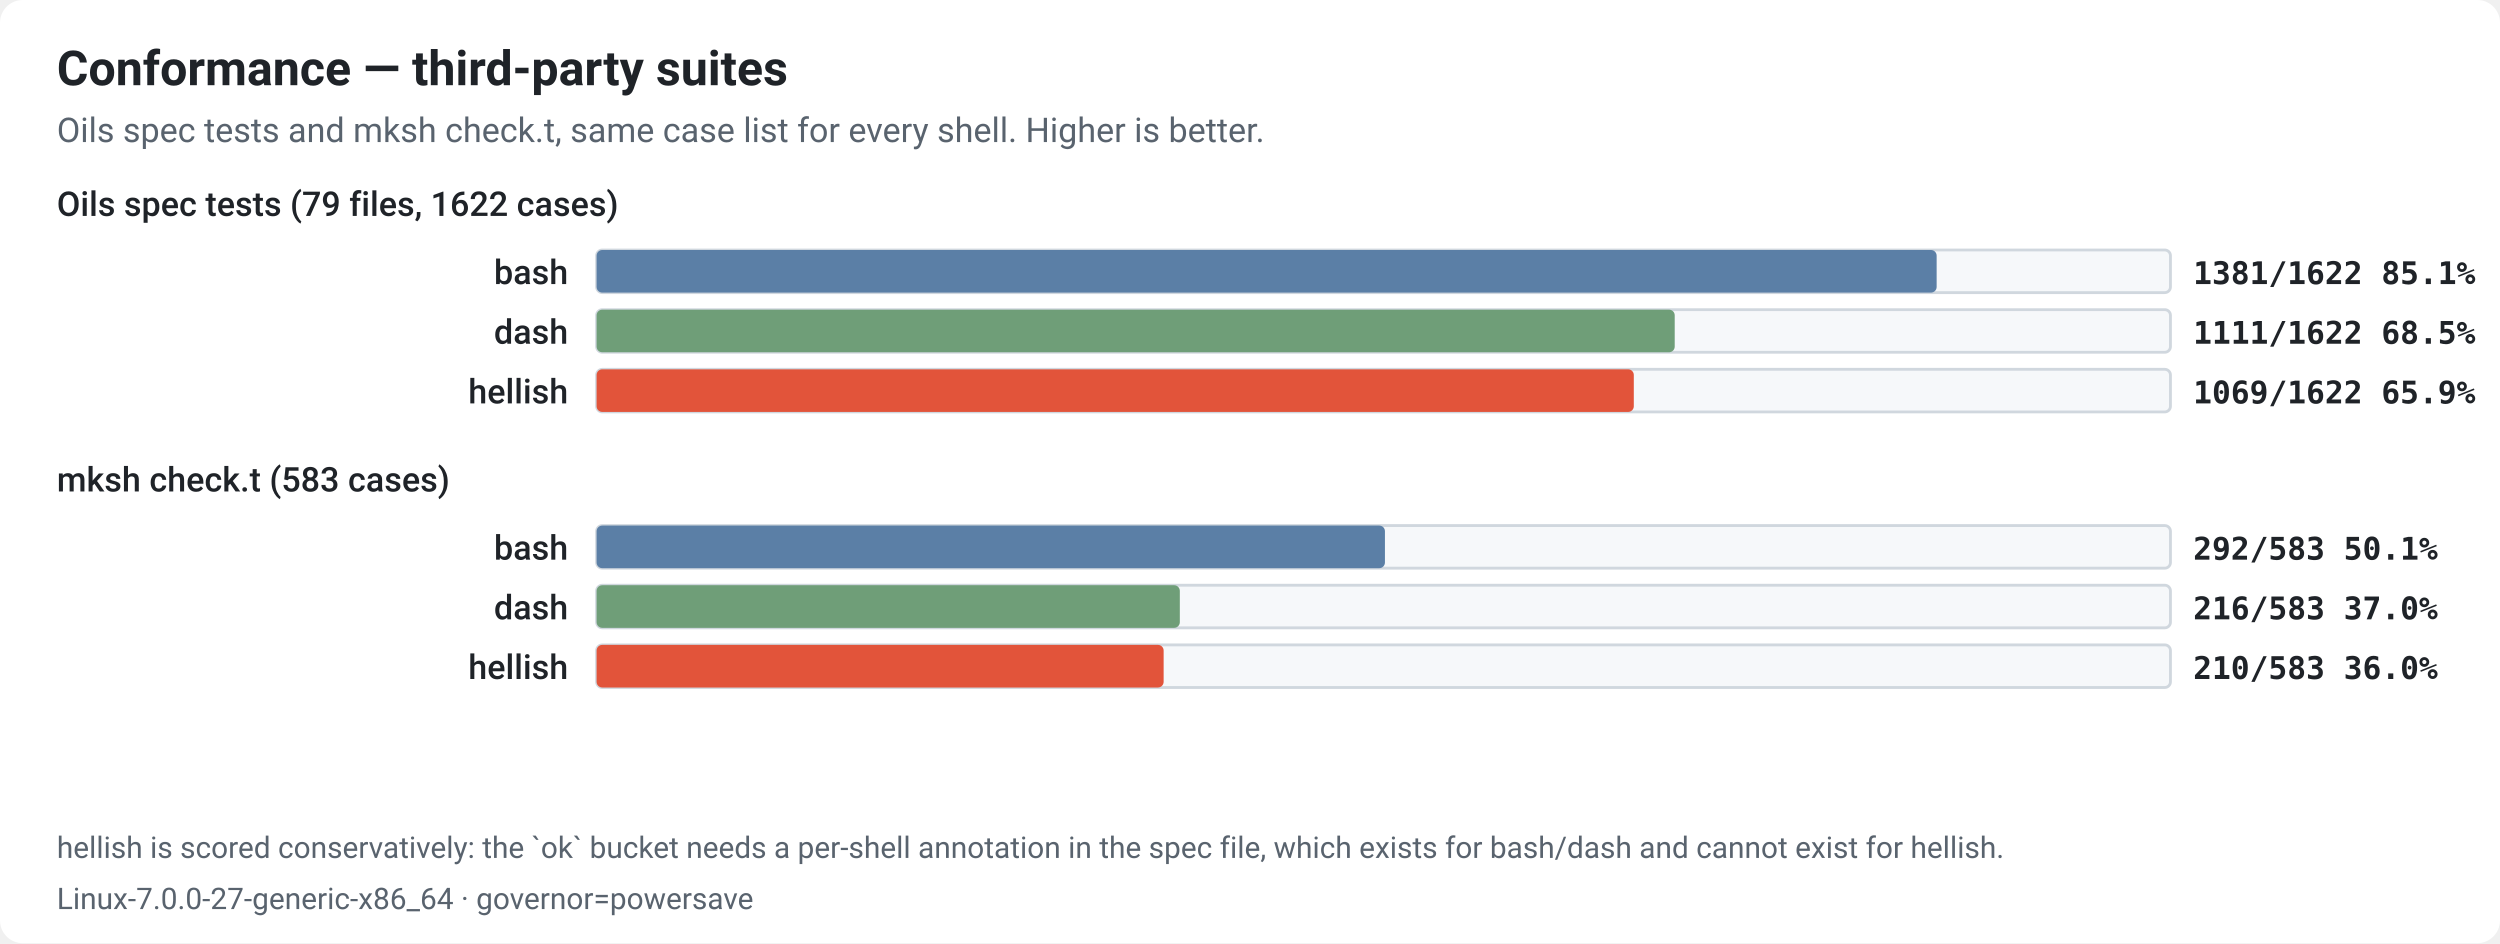
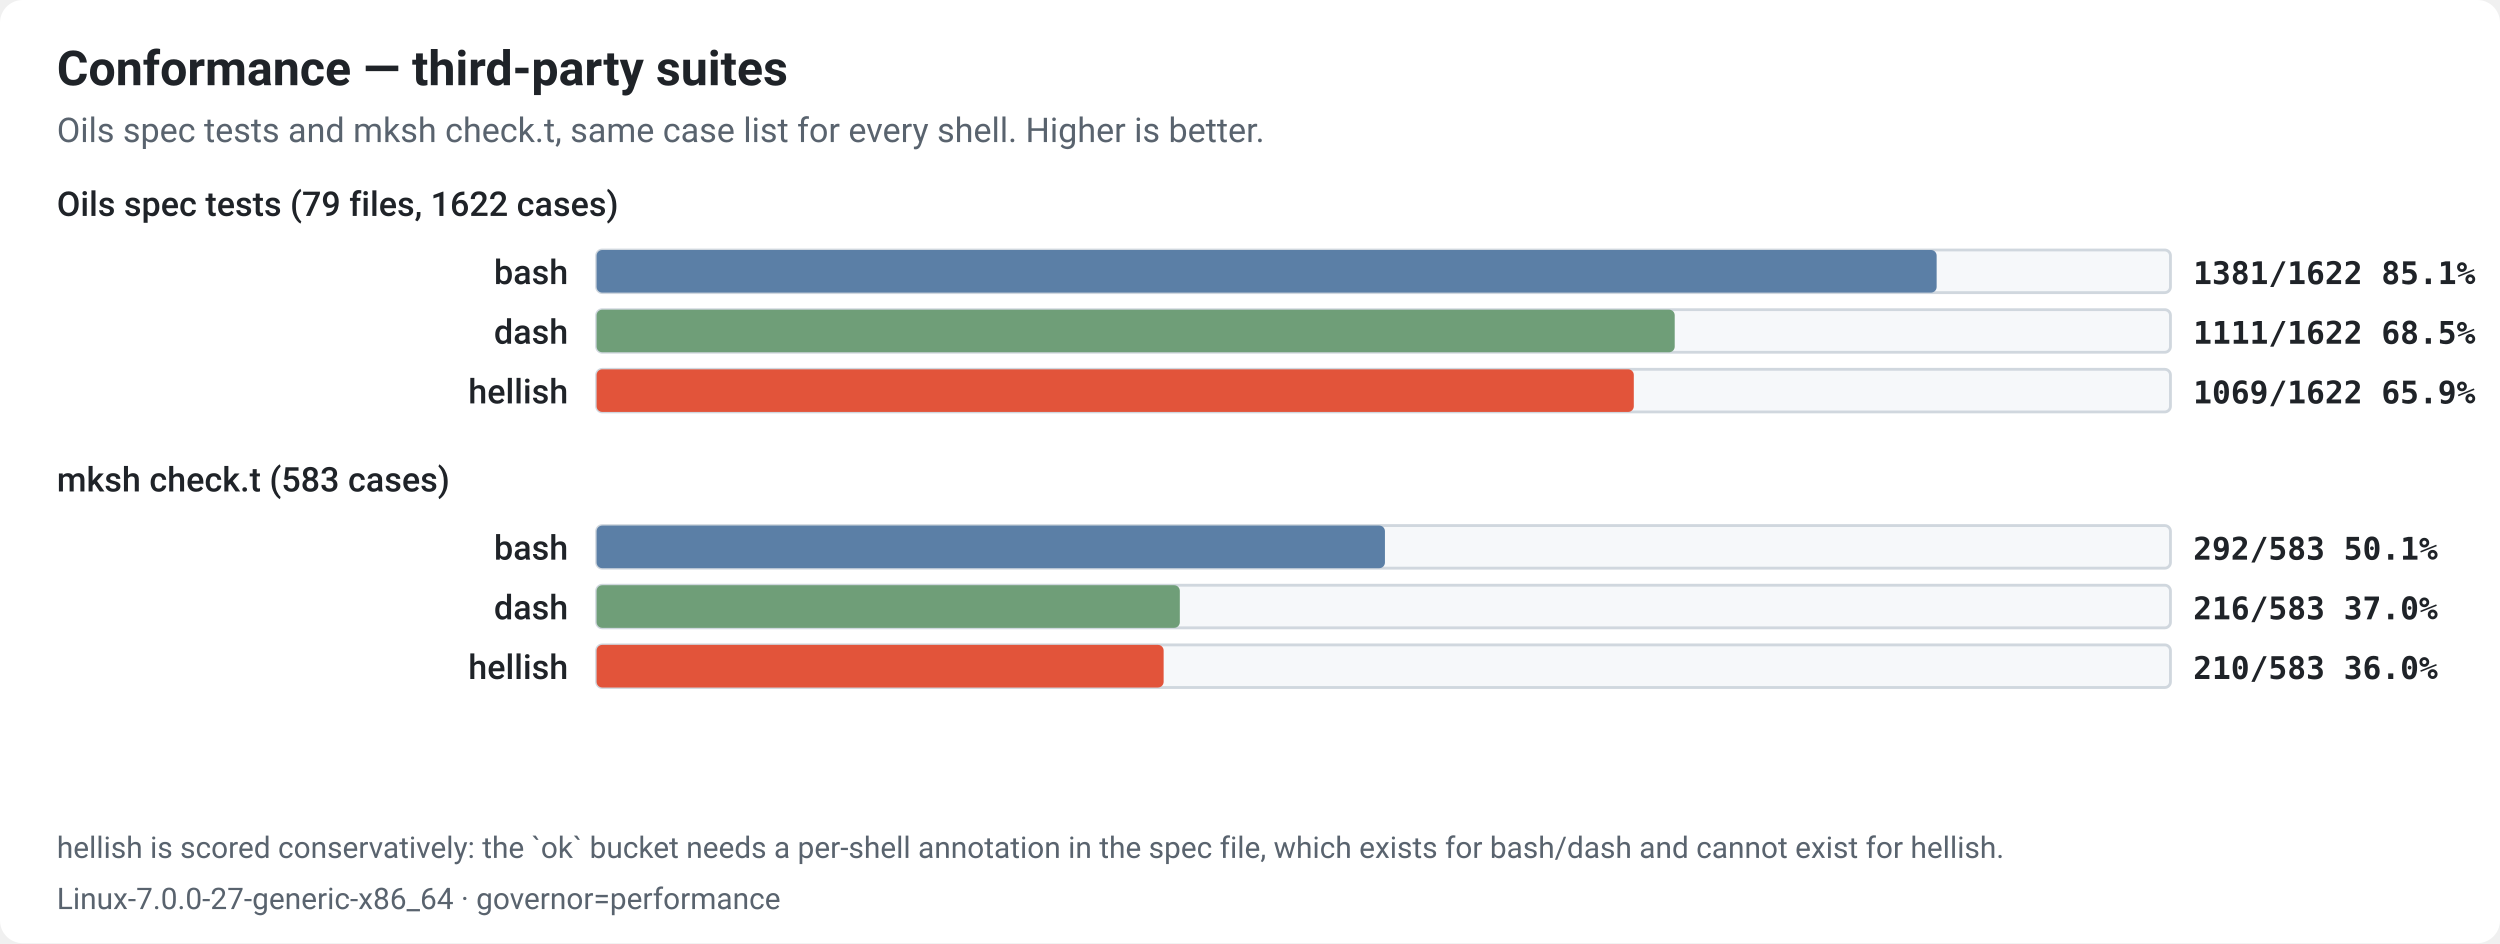
<svg xmlns="http://www.w3.org/2000/svg" width="880" height="332" viewBox="0 0 880 332" role="img" aria-label="Conformance — third-party suites">
  <style>
  .bg{fill:#ffffff}
  .card{fill:#f6f8fa;stroke:#d0d7de}
  .title{fill:#1f2328;font:600 17px system-ui,-apple-system,Segoe UI,Roboto,sans-serif}
  .sub{fill:#59636e;font:400 12px system-ui,-apple-system,Segoe UI,Roboto,sans-serif}
  .lbl{fill:#1f2328;font:500 12px system-ui,-apple-system,Segoe UI,Roboto,sans-serif}
  .val{fill:#1f2328;font:600 11px ui-monospace,SFMono-Regular,Menlo,monospace}
  .muted{fill:#59636e;font:400 10.5px system-ui,-apple-system,Segoe UI,Roboto,sans-serif}
  .grid{stroke:#d8dee4;stroke-width:1}
  .axis{stroke:#8c959f;stroke-width:1}
  .warn{fill:#9a6700;font:600 11px system-ui,-apple-system,Segoe UI,Roboto,sans-serif}
  .warnbox{fill:#fff8c5;stroke:#d4a72c}
  .win{fill:#1a7f37;font:600 11px ui-monospace,SFMono-Regular,Menlo,monospace}
  .lose{fill:#cf222e;font:600 11px ui-monospace,SFMono-Regular,Menlo,monospace}
  .tie{fill:#59636e;font:600 11px ui-monospace,SFMono-Regular,Menlo,monospace}
  @media (prefers-color-scheme: dark){
    .bg{fill:#0d1117}
    .card{fill:#161b22;stroke:#30363d}
    .title{fill:#e6edf3}
    .sub{fill:#9198a1}
    .lbl{fill:#e6edf3}
    .val{fill:#e6edf3}
    .muted{fill:#9198a1}
    .grid{stroke:#30363d}
    .axis{stroke:#6e7681}
    .warn{fill:#d29922}
    .warnbox{fill:#282215;stroke:#9e6a03}
    .win{fill:#3fb950}
    .lose{fill:#f85149}
    .tie{fill:#9198a1}
  }
</style>
  <rect class="bg" width="880" height="332" rx="8" />
  <text class="title" x="20" y="30">Conformance — third-party suites</text>
  <text class="sub" x="20" y="50">Oils spec tests and mksh check.t, same case list for every shell. Higher is better.</text>
  <text class="lbl" x="20.0" y="76.0" text-anchor="start">Oils spec tests  (79 files, 1622 cases)</text>
  <rect x="210.0" y="88.0" width="554.0" height="15.0" rx="2" class="card" opacity="1.00" />
  <rect x="210.0" y="88.0" width="471.7" height="15.0" rx="2" fill="#5b7fa6" opacity="1.00" />
  <text class="lbl" x="200.0" y="100.0" text-anchor="end">bash</text>
  <text class="val" x="772.0" y="100.0" text-anchor="start">1381/1622  85.1%</text>
  <rect x="210.0" y="109.0" width="554.0" height="15.0" rx="2" class="card" opacity="1.00" />
  <rect x="210.0" y="109.0" width="379.5" height="15.0" rx="2" fill="#6f9e78" opacity="1.00" />
  <text class="lbl" x="200.0" y="121.0" text-anchor="end">dash</text>
  <text class="val" x="772.0" y="121.0" text-anchor="start">1111/1622  68.5%</text>
  <rect x="210.0" y="130.0" width="554.0" height="15.0" rx="2" class="card" opacity="1.00" />
  <rect x="210.0" y="130.0" width="365.1" height="15.0" rx="2" fill="#e2543a" opacity="1.00" />
  <text class="lbl" x="200.0" y="142.0" text-anchor="end">hellish</text>
  <text class="val" x="772.0" y="142.0" text-anchor="start">1069/1622  65.9%</text>
  <text class="lbl" x="20.0" y="173.0" text-anchor="start">mksh check.t  (583 cases)</text>
  <rect x="210.0" y="185.0" width="554.0" height="15.0" rx="2" class="card" opacity="1.00" />
  <rect x="210.0" y="185.0" width="277.5" height="15.0" rx="2" fill="#5b7fa6" opacity="1.00" />
  <text class="lbl" x="200.0" y="197.0" text-anchor="end">bash</text>
  <text class="val" x="772.0" y="197.0" text-anchor="start">292/583  50.1%</text>
  <rect x="210.0" y="206.0" width="554.0" height="15.0" rx="2" class="card" opacity="1.00" />
  <rect x="210.0" y="206.0" width="205.3" height="15.0" rx="2" fill="#6f9e78" opacity="1.00" />
  <text class="lbl" x="200.0" y="218.0" text-anchor="end">dash</text>
  <text class="val" x="772.0" y="218.0" text-anchor="start">216/583  37.0%</text>
  <rect x="210.0" y="227.0" width="554.0" height="15.0" rx="2" class="card" opacity="1.00" />
  <rect x="210.0" y="227.0" width="199.6" height="15.0" rx="2" fill="#e2543a" opacity="1.00" />
  <text class="lbl" x="200.0" y="239.0" text-anchor="end">hellish</text>
  <text class="val" x="772.0" y="239.0" text-anchor="start">210/583  36.0%</text>
  <text class="muted" x="20.0" y="302.0" text-anchor="start">hellish is scored conservatively: the `ok` bucket needs a per-shell annotation in the spec file, which exists for bash/dash and cannot exist for hellish.</text>
-   <text class="muted" x="20.0" y="320.0" text-anchor="start">Linux-7.0.0-27-generic-x86_64  ·  governor=powersave</text>
+   <text class="muted" x="20.0" y="320.0" text-anchor="start">Linux-7.0.0-27-generic-x86_64  ·  governor=performance</text>
</svg>
